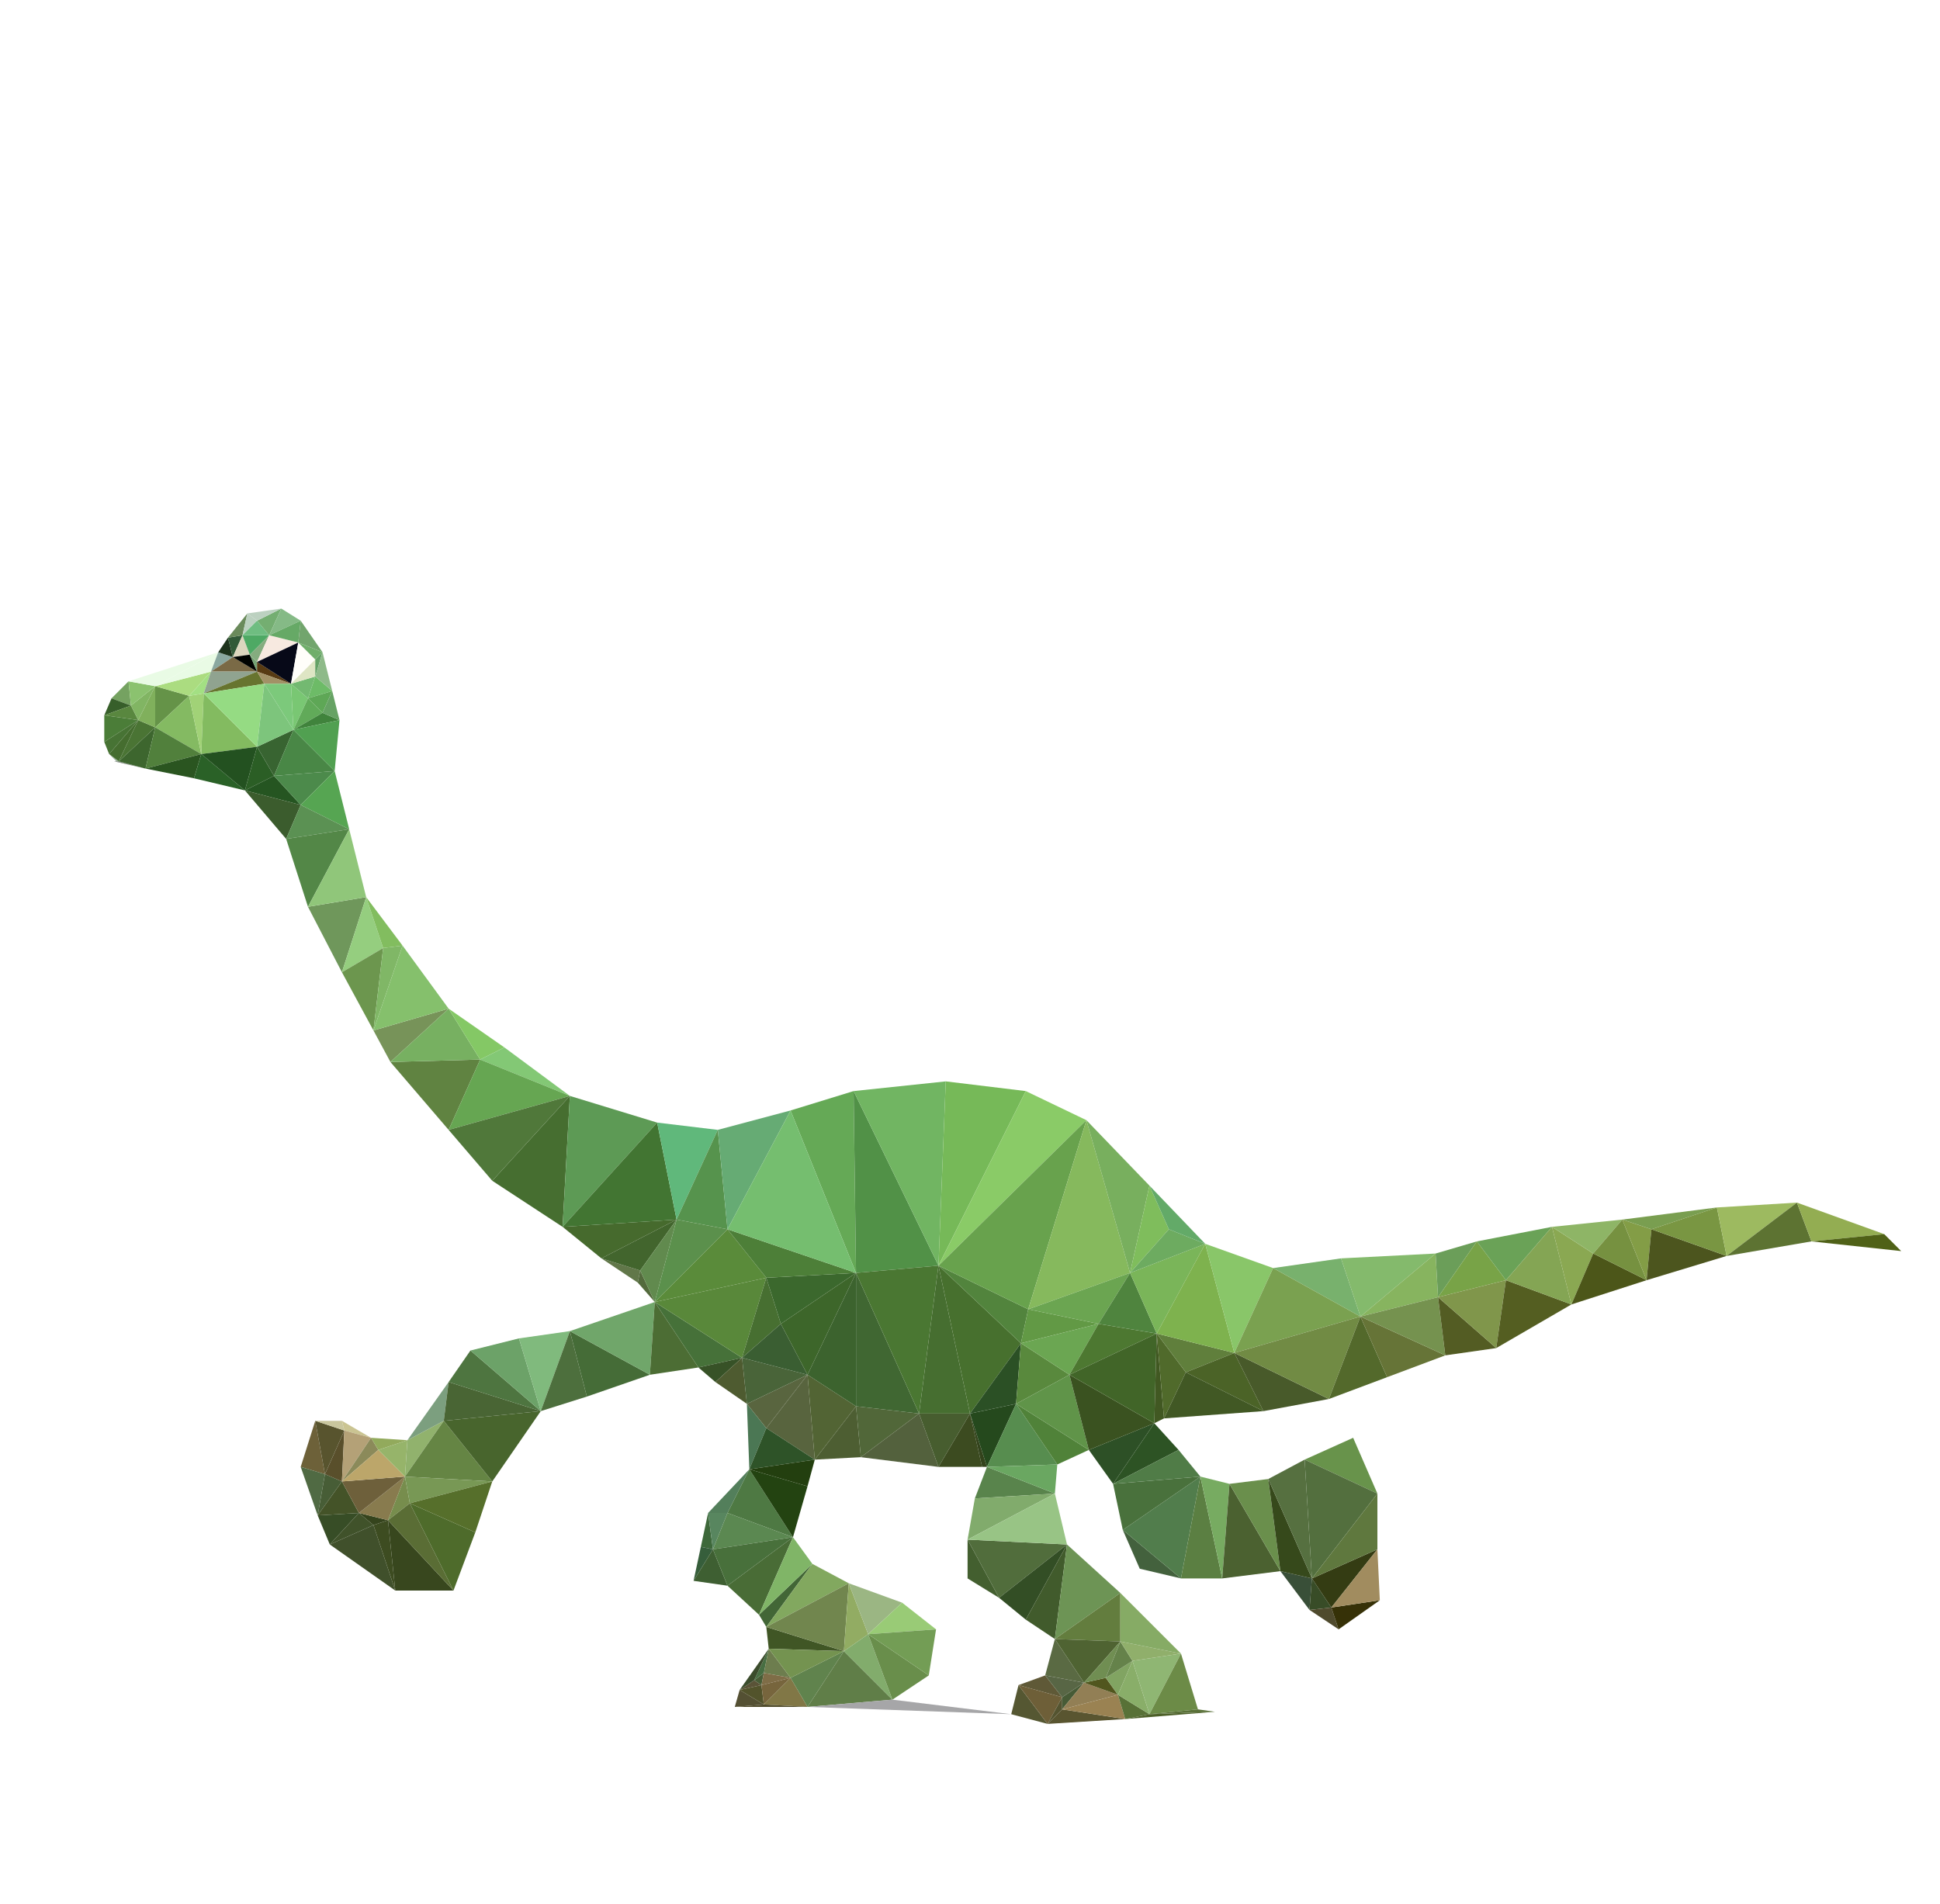
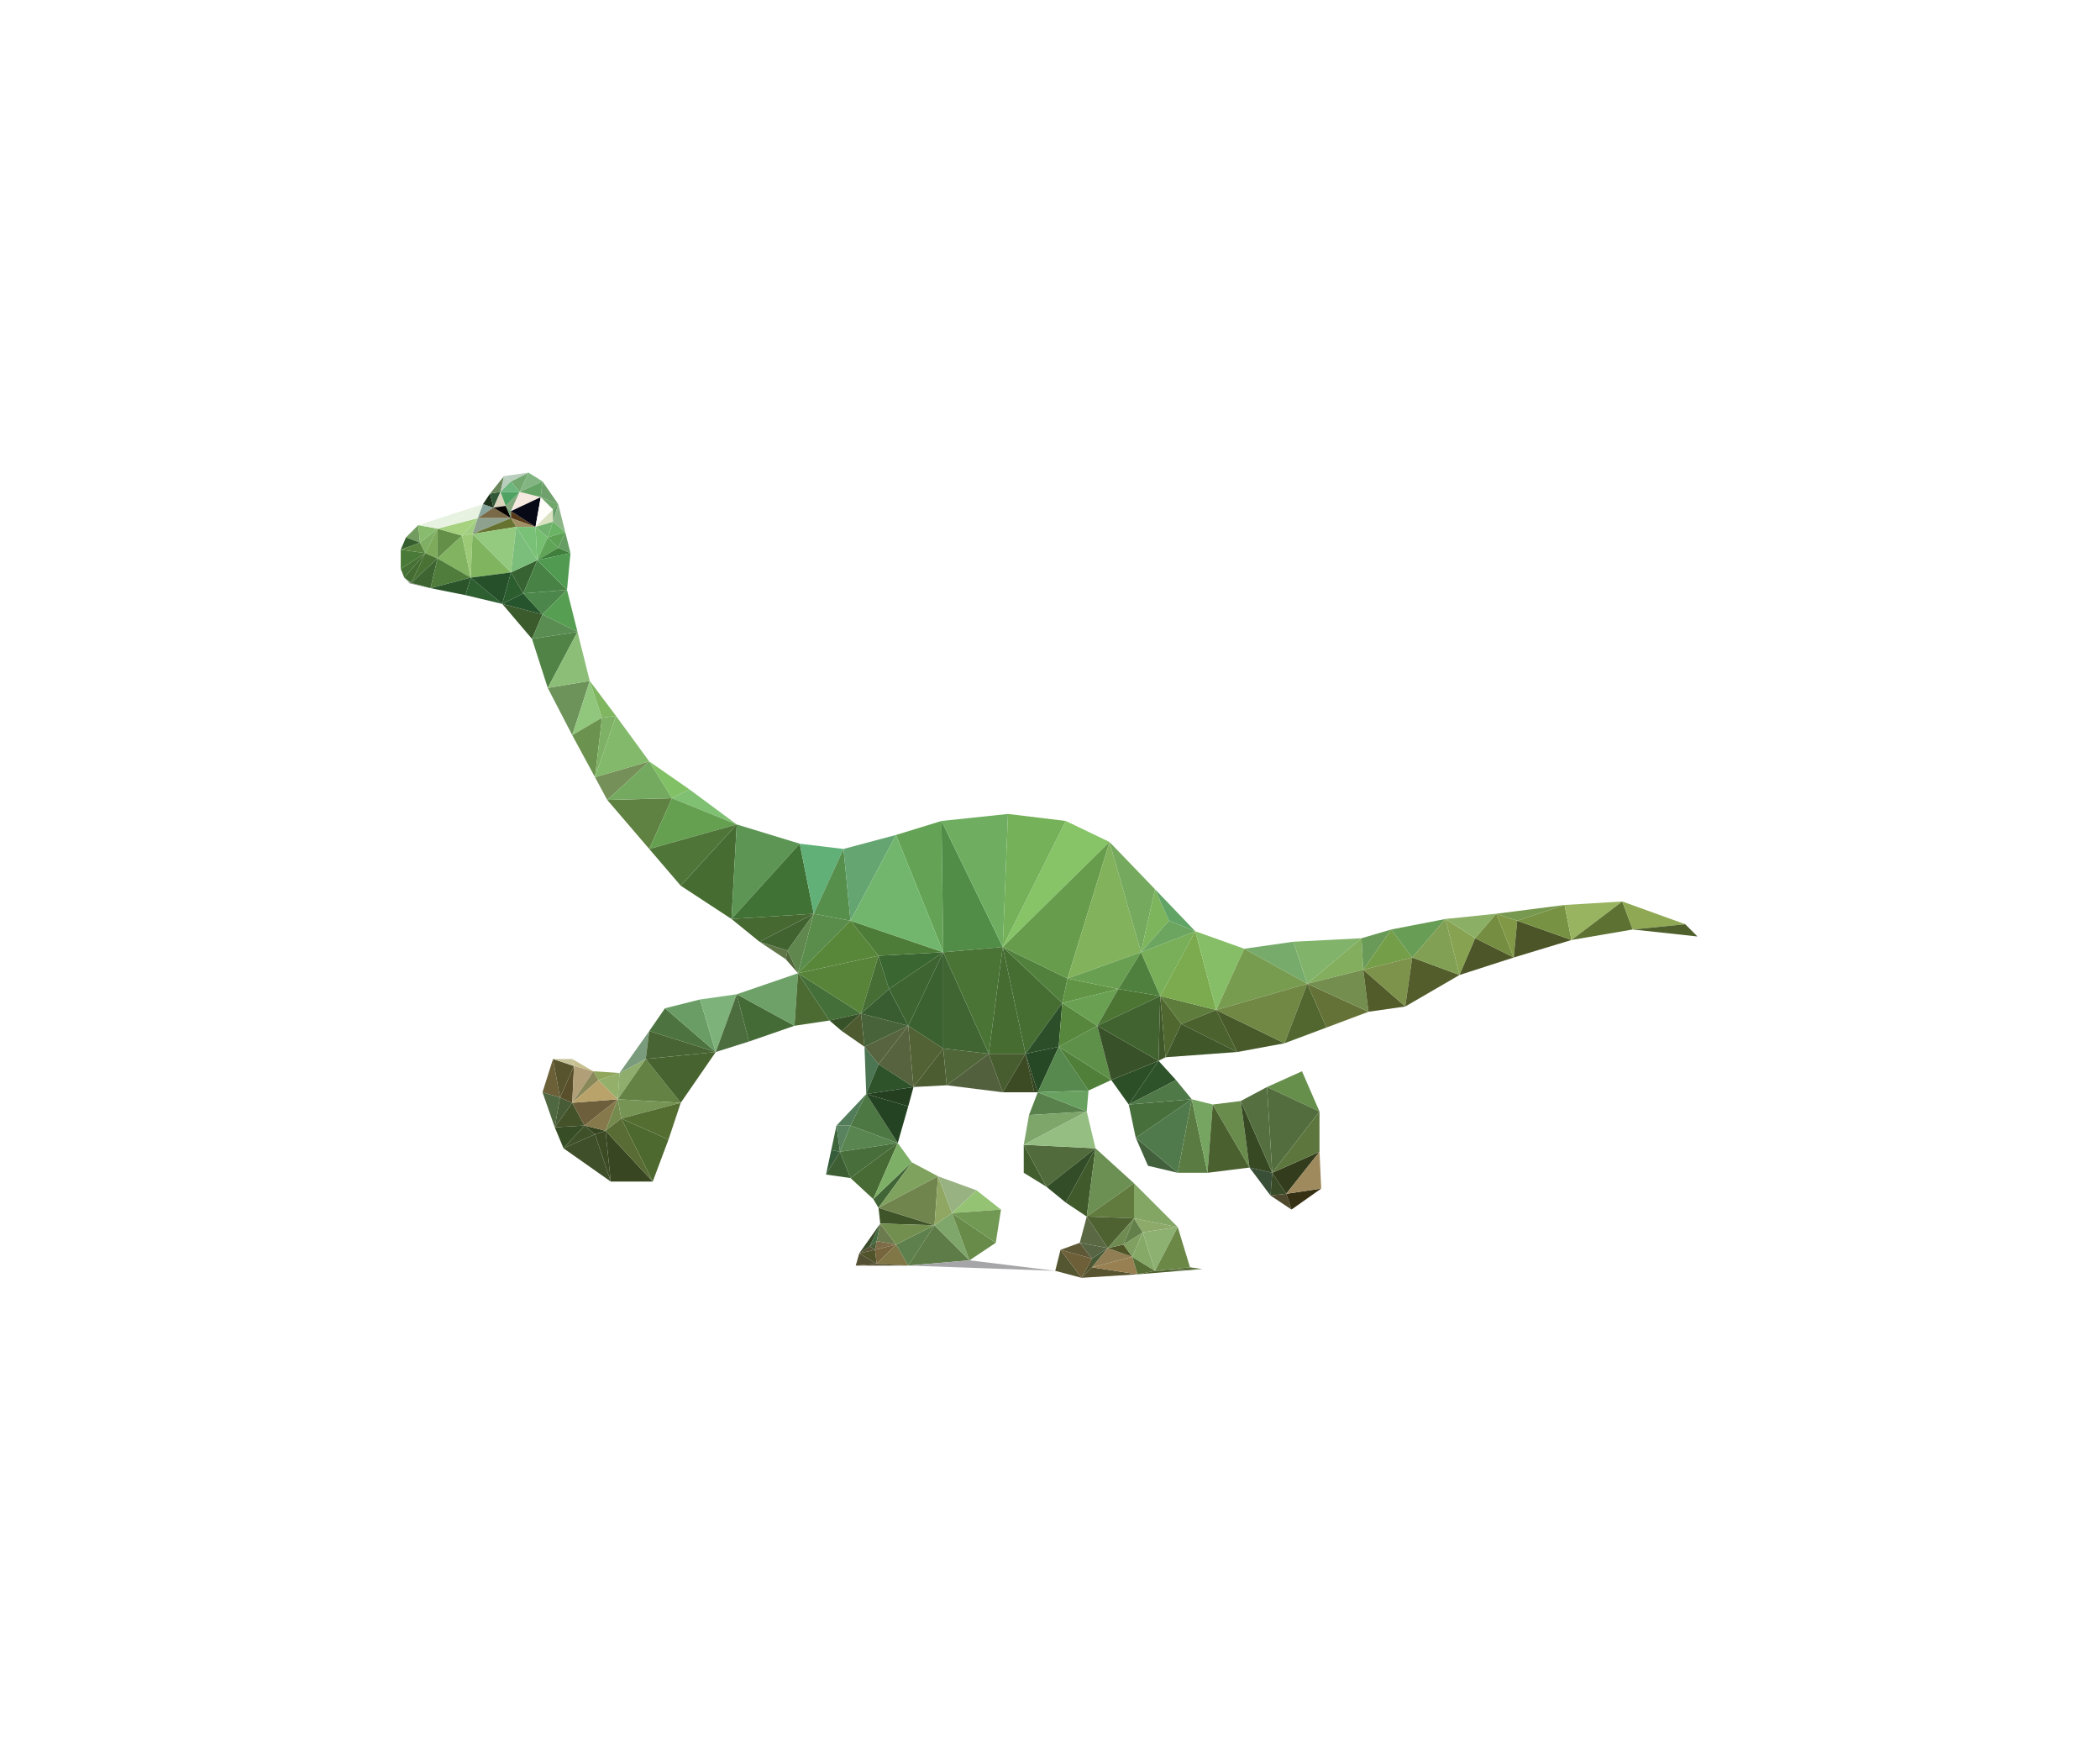
- <svg xmlns="http://www.w3.org/2000/svg" version="1.1" id="图层_1" x="0px" y="0px" width="800px" height="785px" viewBox="300 -292 800 785" style="enable-background:new 300 -292 800 785;" xml:space="preserve">
+ <svg xmlns="http://www.w3.org/2000/svg" version="1.1" id="图层_1" x="0px" y="0px" width="1200px" height="1000px" viewBox="0 0 1200 1000" style="enable-background:new 0 0 1200 1000;" xml:space="preserve">
  <g>
-     <polygon style="fill:#9BB19A;" points="345,19 348,22 349,22  " />
-     <polygon style="fill:#75A261;" points="353,-11 346,-4 354,-1  " />
-     <polygon style="fill:#375F2A;" points="346,-4 343,3 354,-1  " />
-     <polygon style="fill:#4B7D38;" points="343,3 343,14 357,5  " />
-     <polygon style="fill:#59873F;" points="354,-1 343,3 357,5  " />
-     <polygon style="fill:#477334;" points="343,14 345,19 357,5  " />
-     <polygon style="fill:#456D2F;" points="345,19 349,22 357,5  " />
-     <polygon style="fill:#556852;" points="349,22 348,22 360,25  " />
-     <polygon style="fill:#6B7769;" points="348,22 347,22 360,25  " />
-     <polygon style="fill:#4A7434;" points="357,5 349,22 364,8  " />
-     <polygon style="fill:#3D662E;" points="349,22 360,25 364,8  " />
-     <polygon style="fill:#81B563;" points="354,-1 357,5 364,-9  " />
-     <polygon style="fill:#80B05C;" points="357,5 364,8 364,-9  " />
-     <polygon style="fill:#8BC26F;" points="353,-11 354,-1 364,-9  " />
-     <polygon style="fill:#659348;" points="364,-9 364,8 378,-5  " />
-     <polygon style="fill:#84BA62;" points="378,-5 364,8 383,19  " />
-     <polygon style="fill:#51803C;" points="364,8 360,25 383,19  " />
-     <polygon style="fill:#2A5520;" points="360,25 380,29 383,19  " />
-     <polygon style="fill:#A1D277;" points="378,-5 383,19 384,-6  " />
-     <polygon style="fill:#ABDC80;" points="364,-9 378,-5 387,-15  " />
-     <polygon style="fill:#A3E083;" points="378,-5 384,-6 387,-15  " />
-     <polygon style="fill:#E9FBE5;" points="353,-11 364,-9 390,-23  " />
-     <polygon style="fill:#E9FBE5;" points="364,-9 387,-15 390,-23  " />
-     <polygon style="fill:#8AA8A0;" points="390,-23 387,-15 396,-21  " />
-     <polygon style="fill:#1D331C;" points="394,-29 390,-23 396,-21  " />
-     <polygon style="fill:#325A38;" points="394,-29 396,-21 400,-30  " />
-     <polygon style="fill:#2A6127;" points="383,19 380,29 401,34  " />
-     <polygon style="fill:#6A8A5B;" points="394,-29 400,-30 402,-39  " />
-     <polygon style="fill:#DCD6BE;" points="400,-30 396,-21 403,-22  " />
-     <polygon style="fill:#BCD1C0;" points="402,-39 400,-30 406,-36  " />
-     <polygon style="fill:#7A6A46;" points="396,-21 387,-15 406,-15  " />
-     <polygon style="fill:#90A390;" points="387,-15 384,-6 406,-15  " />
-     <polygon style="fill:#000300;" points="403,-22 396,-21 406,-15  " />
-     <polygon style="fill:#75A374;" points="406,-19 403,-22 406,-15  " />
-     <polygon style="fill:#83BB60;" points="384,-6 383,19 406,16  " />
-     <polygon style="fill:#235120;" points="383,19 401,34 406,16  " />
-     <polygon style="fill:#67742F;" points="406,-15 384,-6 409,-10  " />
-     <polygon style="fill:#95DB83;" points="384,-6 406,16 409,-10  " />
-     <polygon style="fill:#85AC7F;" points="403,-22 406,-19 411,-30  " />
-     <polygon style="fill:#4EA964;" points="400,-30 403,-22 411,-30  " />
-     <polygon style="fill:#6FBD81;" points="406,-36 400,-30 411,-30  " />
-     <polygon style="fill:#2B5E25;" points="406,16 401,34 413,28  " />
-     <polygon style="fill:#74AE71;" points="406,-36 411,-30 416,-41  " />
-     <polygon style="fill:#BCD1C0;" points="402,-39 406,-36 416,-41  " />
-     <polygon style="fill:#583B13;" points="406,-19 406,-15 420,-10  " />
-     <polygon style="fill:#A29166;" points="406,-15 409,-10 420,-10  " />
-     <polygon style="fill:#386431;" points="406,16 413,28 421,9  " />
-     <polygon style="fill:#7DC57C;" points="409,-10 406,16 421,9  " />
-     <polygon style="fill:#7CC97B;" points="420,-10 409,-10 421,9  " />
-     <polygon style="fill:#F7E9E0;" points="411,-30 406,-19 423,-27  " />
-     <polygon style="fill:#070918;" points="406,-19 420,-10 423,-27  " />
-     <polygon style="fill:#85BA86;" points="416,-41 411,-30 424,-36  " />
-     <polygon style="fill:#66A966;" points="411,-30 423,-27 424,-36  " />
-     <polygon style="fill:#255521;" points="413,28 401,34 424,40  " />
-     <polygon style="fill:#3B5C2D;" points="401,34 418,54 424,40  " />
-     <polygon style="fill:#79C773;" points="420,-10 421,9 427,-4  " />
-     <polygon style="fill:#FFFEFA;" points="423,-27 420,-10 430,-20  " />
-     <polygon style="fill:#73B971;" points="420,-10 427,-4 430,-13  " />
-     <polygon style="fill:#DEE5C4;" points="430,-20 420,-10 430,-13  " />
-     <polygon style="fill:#64A166;" points="430,-20 430,-13 433,-23  " />
-     <polygon style="fill:#72A56D;" points="424,-36 423,-27 433,-23  " />
-     <polygon style="fill:#70AE6B;" points="423,-27 430,-20 433,-23  " />
-     <polygon style="fill:#61AA59;" points="427,-4 421,9 433,2  " />
-     <polygon style="fill:#6D6139;" points="430,294 424,313 434,316  " />
-     <polygon style="fill:#506A43;" points="424,313 431,333 434,316  " />
-     <polygon style="fill:#6DBB67;" points="430,-13 427,-4 437,-7  " />
-     <polygon style="fill:#5EA756;" points="427,-4 433,2 437,-7  " />
-     <polygon style="fill:#8EBA89;" points="433,-23 430,-13 437,-7  " />
-     <polygon style="fill:#498746;" points="421,9 413,28 438,26  " />
-     <polygon style="fill:#4C8A4B;" points="413,28 424,40 438,26  " />
-     <polygon style="fill:#40833C;" points="433,2 421,9 440,5  " />
-     <polygon style="fill:#51A051;" points="421,9 438,26 440,5  " />
-     <polygon style="fill:#66A264;" points="437,-7 433,2 440,5  " />
-     <polygon style="fill:#475D36;" points="434,316 431,333 441,319  " />
-     <polygon style="fill:#594F2B;" points="434,316 441,319 442,298  " />
-     <polygon style="fill:#58542E;" points="430,294 434,316 442,298  " />
-     <polygon style="fill:#C9C69D;" points="441,294 430,294 442,298  " />
-     <polygon style="fill:#56A552;" points="438,26 424,40 444,50  " />
-     <polygon style="fill:#5B9153;" points="424,40 418,54 444,50  " />
-     <polygon style="fill:#538747;" points="418,54 427,82 444,50  " />
-     <polygon style="fill:#374D26;" points="431,333 436,345 448,332  " />
-     <polygon style="fill:#445328;" points="441,319 431,333 448,332  " />
-     <polygon style="fill:#6F975B;" points="427,82 441,109 451,78  " />
-     <polygon style="fill:#90C67A;" points="444,50 427,82 451,78  " />
-     <polygon style="fill:#CAC492;" points="441,294 442,298 453,301  " />
-     <polygon style="fill:#B4A177;" points="442,298 441,319 453,301  " />
-     <polygon style="fill:#40522A;" points="448,332 436,345 454,337  " />
-     <polygon style="fill:#8B8A5A;" points="453,301 441,319 456,306  " />
-     <polygon style="fill:#95CE7F;" points="451,78 441,109 458,99  " />
-     <polygon style="fill:#6C964E;" points="441,109 454,133 458,99  " />
-     <polygon style="fill:#35441D;" points="448,332 454,337 460,335  " />
-     <polygon style="fill:#40502B;" points="454,337 436,345 463,364  " />
-     <polygon style="fill:#3D4C21;" points="460,335 454,337 463,364  " />
-     <polygon style="fill:#80B766;" points="458,99 454,133 466,98  " />
-     <polygon style="fill:#82BD5F;" points="451,78 458,99 466,98  " />
-     <polygon style="fill:#887B4E;" points="448,332 460,335 467,317  " />
-     <polygon style="fill:#6E603B;" points="441,319 448,332 467,317  " />
-     <polygon style="fill:#BCA66A;" points="456,306 441,319 467,317  " />
-     <polygon style="fill:#92AA5C;" points="453,301 456,306 468,302  " />
-     <polygon style="fill:#96B46A;" points="456,306 467,317 468,302  " />
-     <polygon style="fill:#778D4D;" points="467,317 460,335 469,328  " />
-     <polygon style="fill:#91B26D;" points="468,302 467,317 483,294  " />
-     <polygon style="fill:#7C9F7F;" points="468,302 483,294 485,278  " />
-     <polygon style="fill:#779359;" points="454,133 461,146 485,124  " />
-     <polygon style="fill:#85C06C;" points="466,98 454,133 485,124  " />
-     <polygon style="fill:#38471E;" points="460,335 463,364 487,364  " />
-     <polygon style="fill:#5A6D35;" points="469,328 460,335 487,364  " />
-     <polygon style="fill:#4E6B2B;" points="469,328 487,364 496,340  " />
-     <polygon style="fill:#608341;" points="461,146 485,174 498,145  " />
-     <polygon style="fill:#77B061;" points="485,124 461,146 498,145  " />
-     <polygon style="fill:#658544;" points="483,294 467,317 503,319  " />
-     <polygon style="fill:#789855;" points="467,317 469,328 503,319  " />
-     <polygon style="fill:#566F2B;" points="469,328 496,340 503,319  " />
-     <polygon style="fill:#84C865;" points="485,124 498,145 508,140  " />
-     <polygon style="fill:#48652D;" points="483,294 503,319 523,290  " />
-     <polygon style="fill:#496534;" points="485,278 483,294 523,290  " />
-     <polygon style="fill:#4E7540;" points="494,265 485,278 523,290  " />
-     <polygon style="fill:#6CA268;" points="514,260 494,265 523,290  " />
-     <polygon style="fill:#80BA7D;" points="514,260 523,290 535,257  " />
-     <polygon style="fill:#466E30;" points="503,195 532,214 535,160  " />
-     <polygon style="fill:#83C875;" points="508,140 498,145 535,160  " />
-     <polygon style="fill:#66A652;" points="498,145 485,174 535,160  " />
-     <polygon style="fill:#50783A;" points="485,174 503,195 535,160  " />
-     <polygon style="fill:#4D6F3D;" points="535,257 523,290 542,284  " />
-     <polygon style="fill:#617749;" points="548,227 563,237 564,232  " />
-     <polygon style="fill:#456C37;" points="535,257 542,284 568,275  " />
-     <polygon style="fill:#70A66A;" points="535,257 568,275 570,245  " />
-     <polygon style="fill:#536A3C;" points="564,232 563,237 570,245  " />
-     <polygon style="fill:#5D9A55;" points="535,160 532,214 571,171  " />
-     <polygon style="fill:#466A2D;" points="532,214 548,227 579,211  " />
-     <polygon style="fill:#427532;" points="571,171 532,214 579,211  " />
-     <polygon style="fill:#42652D;" points="548,227 564,232 579,211  " />
-     <polygon style="fill:#618A4E;" points="564,232 570,245 579,211  " />
-     <polygon style="fill:#4C6D34;" points="570,245 568,275 588,272  " />
-     <polygon style="fill:#3D683A;" points="592,332 589,346 594,347  " />
-     <polygon style="fill:#365E3B;" points="589,346 586,360 594,347  " />
-     <polygon style="fill:#60B87B;" points="571,171 579,211 596,174  " />
-     <polygon style="fill:#58865F;" points="592,332 594,347 600,332  " />
-     <polygon style="fill:#3E5F32;" points="594,347 586,360 600,362  " />
-     <polygon style="fill:#56934D;" points="596,174 579,211 600,215  " />
-     <polygon style="fill:#5B904C;" points="579,211 570,245 600,215  " />
-     <polygon style="fill:#467139;" points="570,245 588,272 606,268  " />
-     <polygon style="fill:#375227;" points="588,272 595,278 606,268  " />
-     <polygon style="fill:#4E5B30;" points="606,268 595,278 608,287  " />
-     <polygon style="fill:#537F5B;" points="592,332 600,332 609,314  " />
-     <polygon style="fill:#5A5337;" points="611,401 605,405 614,403  " />
-     <polygon style="fill:#485D36;" points="611,401 614,403 615,398  " />
-     <polygon style="fill:#545033;" points="605,405 603,412 615,411  " />
-     <polygon style="fill:#52532B;" points="614,403 605,405 615,411  " />
-     <polygon style="fill:#4B7754;" points="608,287 609,314 616,297  " />
-     <polygon style="fill:#5A8B3A;" points="600,215 570,245 616,235  " />
-     <polygon style="fill:#59883A;" points="570,245 606,268 616,235  " />
-     <polygon style="fill:#476E42;" points="611,401 615,398 617,388  " />
-     <polygon style="fill:#3B4C2C;" points="605,405 611,401 617,388  " />
-     <polygon style="fill:#476F31;" points="616,235 606,268 622,254  " />
-     <polygon style="fill:#66AB74;" points="596,174 600,215 626,166  " />
-     <polygon style="fill:#6D7D4E;" points="617,388 615,398 626,400  " />
-     <polygon style="fill:#7F6D47;" points="615,398 614,403 626,400  " />
-     <polygon style="fill:#77653D;" points="614,403 615,411 626,400  " />
-     <polygon style="fill:#4E7943;" points="609,314 600,332 627,342  " />
-     <polygon style="fill:#496C36;" points="600,362 613,374 627,342  " />
-     <polygon style="fill:#5B8851;" points="600,332 594,347 627,342  " />
-     <polygon style="fill:#48703B;" points="594,347 600,362 627,342  " />
-     <polygon style="fill:#234311;" points="609,314 627,342 633,321  " />
-     <polygon style="fill:#59653F;" points="608,287 616,297 633,275  " />
-     <polygon style="fill:#496439;" points="606,268 608,287 633,275  " />
-     <polygon style="fill:#3A5E32;" points="622,254 606,268 633,275  " />
-     <polygon style="fill:#817746;" points="626,400 615,411 633,412  " />
-     <polygon style="fill:#504B2B;" points="615,411 603,412 633,412  " />
-     <polygon style="fill:#426636;" points="613,374 616,379 635,353  " />
-     <polygon style="fill:#80B567;" points="627,342 613,374 635,353  " />
-     <polygon style="fill:#58643E;" points="633,275 616,297 636,310  " />
-     <polygon style="fill:#2E5328;" points="616,297 609,314 636,310  " />
-     <polygon style="fill:#233F0F;" points="609,314 633,321 636,310  " />
-     <polygon style="fill:#60834D;" points="626,400 633,412 648,389  " />
-     <polygon style="fill:#405625;" points="616,379 617,388 648,389  " />
-     <polygon style="fill:#749350;" points="617,388 626,400 648,389  " />
-     <polygon style="fill:#82A85F;" points="635,353 616,379 650,361  " />
-     <polygon style="fill:#71864E;" points="616,379 648,389 650,361  " />
-     <polygon style="fill:#65A956;" points="652,158 626,166 653,233  " />
-     <polygon style="fill:#3B682D;" points="616,235 622,254 653,233  " />
-     <polygon style="fill:#3D662A;" points="622,254 633,275 653,233  " />
-     <polygon style="fill:#4D7F38;" points="600,215 616,235 653,233  " />
-     <polygon style="fill:#75BE6F;" points="626,166 600,215 653,233  " />
-     <polygon style="fill:#526434;" points="633,275 636,310 653,288  " />
-     <polygon style="fill:#3C632E;" points="653,233 633,275 653,288  " />
-     <polygon style="fill:#4D5E32;" points="653,288 636,310 655,309  " />
-     <polygon style="fill:#92AC63;" points="650,361 648,389 658,382  " />
-     <polygon style="fill:#607E48;" points="648,389 633,412 668,409  " />
-     <polygon style="fill:#82AC6C;" points="658,382 648,389 668,409  " />
-     <polygon style="fill:#9BB683;" points="650,361 658,382 672,369  " />
-     <polygon style="fill:#516739;" points="653,288 655,309 679,291  " />
-     <polygon style="fill:#406732;" points="653,233 653,288 679,291  " />
-     <polygon style="fill:#698E4B;" points="658,382 668,409 683,399  " />
-     <polygon style="fill:#99CB76;" points="672,369 658,382 686,380  " />
-     <polygon style="fill:#739D55;" points="658,382 683,399 686,380  " />
-     <polygon style="fill:#53613D;" points="679,291 655,309 687,313  " />
-     <polygon style="fill:#519147;" points="652,158 653,233 687,230  " />
-     <polygon style="fill:#4A7732;" points="653,233 679,291 687,230  " />
-     <polygon style="fill:#71B562;" points="652,158 687,230 690,154  " />
-     <polygon style="fill:#475D2F;" points="679,291 687,313 700,291  " />
-     <polygon style="fill:#466E30;" points="687,230 679,291 700,291  " />
-     <polygon style="fill:#3C4B20;" points="700,291 687,313 705,313  " />
-     <polygon style="fill:#33431C;" points="700,291 705,313 707,313  " />
-     <polygon style="fill:#435F2F;" points="699,343 699,359 712,367  " />
-     <polygon style="fill:#A6A6A8;" points="668,409 633,412 717,415  " />
-     <polygon style="fill:#25491D;" points="700,291 707,313 719,287  " />
-     <polygon style="fill:#47702E;" points="687,230 700,291 721,262  " />
-     <polygon style="fill:#2B5025;" points="700,291 719,287 721,262  " />
-     <polygon style="fill:#76B958;" points="690,154 687,230 723,158  " />
-     <polygon style="fill:#52843D;" points="687,230 721,262 724,248  " />
-     <polygon style="fill:#555732;" points="720,403 717,415 732,419  " />
-     <polygon style="fill:#59844C;" points="707,313 702,326 735,324  " />
-     <polygon style="fill:#81AB6C;" points="702,326 699,343 735,324  " />
-     <polygon style="fill:#578D4F;" points="719,287 707,313 736,312  " />
-     <polygon style="fill:#6AA761;" points="707,313 735,324 736,312  " />
-     <polygon style="fill:#5F5937;" points="731,399 720,403 738,408  " />
-     <polygon style="fill:#6E5F38;" points="720,403 732,419 738,408  " />
-     <polygon style="fill:#545430;" points="738,408 732,419 738,413  " />
-     <polygon style="fill:#516D3C;" points="699,343 712,367 740,345  " />
-     <polygon style="fill:#98C485;" points="735,324 699,343 740,345  " />
-     <polygon style="fill:#334E25;" points="712,367 723,376 740,345  " />
-     <polygon style="fill:#415B2C;" points="723,376 735,384 740,345  " />
-     <polygon style="fill:#59893D;" points="721,262 719,287 741,275  " />
-     <polygon style="fill:#475B36;" points="738,408 738,413 747,402  " />
-     <polygon style="fill:#5A6A43;" points="735,384 731,399 747,402  " />
-     <polygon style="fill:#586645;" points="731,399 738,408 747,402  " />
-     <polygon style="fill:#8ACB67;" points="723,158 687,230 748,170  " />
-     <polygon style="fill:#68A24D;" points="687,230 724,248 748,170  " />
-     <polygon style="fill:#508239;" points="719,287 736,312 749,306  " />
-     <polygon style="fill:#609449;" points="741,275 719,287 749,306  " />
-     <polygon style="fill:#629945;" points="724,248 721,262 753,254  " />
-     <polygon style="fill:#6BA652;" points="721,262 741,275 753,254  " />
-     <polygon style="fill:#927F55;" points="747,402 738,413 761,407  " />
-     <polygon style="fill:#51561E;" points="756,400 747,402 761,407  " />
-     <polygon style="fill:#6D9455;" points="740,345 735,384 762,365  " />
-     <polygon style="fill:#637D3E;" points="762,365 735,384 762,385  " />
-     <polygon style="fill:#4F6332;" points="735,384 747,402 762,385  " />
-     <polygon style="fill:#708E52;" points="747,402 756,400 762,385  " />
-     <polygon style="fill:#595530;" points="738,413 732,419 764,417  " />
-     <polygon style="fill:#9A8252;" points="761,407 738,413 764,417  " />
-     <polygon style="fill:#86B95D;" points="748,170 724,248 766,233  " />
-     <polygon style="fill:#6BA551;" points="724,248 753,254 766,233  " />
-     <polygon style="fill:#81A462;" points="756,400 761,407 767,393  " />
-     <polygon style="fill:#65824A;" points="762,385 756,400 767,393  " />
-     <polygon style="fill:#587137;" points="761,407 764,417 774,415  " />
-     <polygon style="fill:#89AE69;" points="767,393 761,407 774,415  " />
-     <polygon style="fill:#78AF5E;" points="748,170 766,233 774,197  " />
-     <polygon style="fill:#2D5026;" points="749,306 759,320 776,295  " />
-     <polygon style="fill:#3A5220;" points="741,275 749,306 776,295  " />
-     <polygon style="fill:#4D7831;" points="753,254 741,275 777,258  " />
-     <polygon style="fill:#416528;" points="741,275 776,295 777,258  " />
-     <polygon style="fill:#4F843E;" points="766,233 753,254 777,258  " />
-     <polygon style="fill:#415822;" points="777,258 776,295 780,293  " />
-     <polygon style="fill:#7FBD5C;" points="774,197 766,233 782,215  " />
-     <polygon style="fill:#2D5324;" points="776,295 759,320 786,306  " />
-     <polygon style="fill:#8FB673;" points="767,393 774,415 787,390  " />
-     <polygon style="fill:#90AF6B;" points="762,385 767,393 787,390  " />
-     <polygon style="fill:#86AB65;" points="762,365 762,385 787,390  " />
-     <polygon style="fill:#43613D;" points="763,339 770,355 787,359  " />
-     <polygon style="fill:#506A2B;" points="777,258 780,293 789,274  " />
-     <polygon style="fill:#6C8B47;" points="787,390 774,415 794,413  " />
-     <polygon style="fill:#517D4C;" points="763,339 787,359 795,317  " />
-     <polygon style="fill:#49713C;" points="759,320 763,339 795,317  " />
-     <polygon style="fill:#507C47;" points="786,306 759,320 795,317  " />
-     <polygon style="fill:#7AB559;" points="766,233 777,258 797,221  " />
-     <polygon style="fill:#6DAB60;" points="782,215 766,233 797,221  " />
-     <polygon style="fill:#63AA68;" points="774,197 782,215 797,221  " />
-     <polygon style="fill:#4D6029;" points="774,415 764,417 801,414  " />
-     <polygon style="fill:#597038;" points="794,413 774,415 801,414  " />
-     <polygon style="fill:#5B7F42;" points="795,317 787,359 804,359  " />
-     <polygon style="fill:#77AB61;" points="795,317 804,359 807,320  " />
-     <polygon style="fill:#607F3C;" points="777,258 789,274 809,266  " />
-     <polygon style="fill:#7EB24E;" points="797,221 777,258 809,266  " />
-     <polygon style="fill:#4B6327;" points="809,266 789,274 821,290  " />
-     <polygon style="fill:#415824;" points="789,274 780,293 821,290  " />
-     <polygon style="fill:#89C669;" points="797,221 809,266 825,231  " />
-     <polygon style="fill:#4B6130;" points="807,320 804,359 828,356  " />
-     <polygon style="fill:#6A8F4C;" points="823,318 807,320 828,356  " />
-     <polygon style="fill:#394F38;" points="828,356 840,372 841,359  " />
-     <polygon style="fill:#36491B;" points="823,318 828,356 841,359  " />
-     <polygon style="fill:#567040;" points="838,310 823,318 841,359  " />
-     <polygon style="fill:#485A2A;" points="809,266 821,290 848,285  " />
-     <polygon style="fill:#384C27;" points="841,359 840,372 849,371  " />
-     <polygon style="fill:#4F4A2D;" points="849,371 840,372 852,380  " />
-     <polygon style="fill:#78B16D;" points="853,227 825,231 861,251  " />
-     <polygon style="fill:#7AA150;" points="825,231 809,266 861,251  " />
-     <polygon style="fill:#718B44;" points="809,266 848,285 861,251  " />
-     <polygon style="fill:#343C13;" points="841,359 849,371 868,347  " />
-     <polygon style="fill:#68934B;" points="858,301 838,310 868,324  " />
-     <polygon style="fill:#536F3E;" points="838,310 841,359 868,324  " />
-     <polygon style="fill:#5F783E;" points="841,359 868,347 868,324  " />
-     <polygon style="fill:#363107;" points="849,371 852,380 869,368  " />
-     <polygon style="fill:#A18C5F;" points="868,347 849,371 869,368  " />
-     <polygon style="fill:#53692B;" points="861,251 848,285 872,276  " />
-     <polygon style="fill:#84BA6C;" points="853,227 861,251 892,225  " />
-     <polygon style="fill:#87B45F;" points="892,225 861,251 893,243  " />
-     <polygon style="fill:#667437;" points="861,251 872,276 896,267  " />
-     <polygon style="fill:#75924F;" points="893,243 861,251 896,267  " />
-     <polygon style="fill:#6B9E59;" points="892,225 893,243 909,220  " />
-     <polygon style="fill:#535C23;" points="893,243 896,267 917,264  " />
-     <polygon style="fill:#78A347;" points="909,220 893,243 921,236  " />
-     <polygon style="fill:#80964B;" points="893,243 917,264 921,236  " />
-     <polygon style="fill:#6AA257;" points="909,220 921,236 940,214  " />
-     <polygon style="fill:#545E21;" points="921,236 917,264 948,246  " />
-     <polygon style="fill:#84A554;" points="940,214 921,236 948,246  " />
-     <polygon style="fill:#8AA852;" points="940,214 948,246 957,225  " />
-     <polygon style="fill:#8EB566;" points="940,214 957,225 969,211  " />
-     <polygon style="fill:#4C5619;" points="957,225 948,246 979,236  " />
-     <polygon style="fill:#769140;" points="969,211 957,225 979,236  " />
-     <polygon style="fill:#839D46;" points="969,211 979,236 981,215  " />
-     <polygon style="fill:#799E50;" points="969,211 981,215 1008,206  " />
-     <polygon style="fill:#4C551E;" points="981,215 979,236 1012,226  " />
-     <polygon style="fill:#799642;" points="1008,206 981,215 1012,226  " />
-     <polygon style="fill:#9DBA60;" points="1008,206 1012,226 1041,204  " />
-     <polygon style="fill:#5D7332;" points="1041,204 1012,226 1047,220  " />
-     <polygon style="fill:#93AD52;" points="1041,204 1047,220 1077,217  " />
-     <polygon style="fill:#4F6117;" points="1077,217 1047,220 1084,224  " />
+     <polygon style="fill:#99AE98;" points="231,330 234,333 235,333  " />
+     <polygon style="fill:#739D60;" points="239,300 232,307 240,310  " />
+     <polygon style="fill:#365E2F;" points="232,307 229,314 240,310  " />
+     <polygon style="fill:#4A7A37;" points="229,314 229,325 243,316  " />
+     <polygon style="fill:#58843F;" points="240,310 229,314 243,316  " />
+     <polygon style="fill:#467134;" points="229,325 231,330 243,316  " />
+     <polygon style="fill:#446B32;" points="231,330 235,333 243,316  " />
+     <polygon style="fill:#556751;" points="235,333 234,333 246,336  " />
+     <polygon style="fill:#6C7668;" points="234,333 233,333 246,336  " />
+     <polygon style="fill:#497234;" points="243,316 235,333 250,319  " />
+     <polygon style="fill:#3D6431;" points="235,333 246,336 250,319  " />
+     <polygon style="fill:#7EAF62;" points="240,310 243,316 250,302  " />
+     <polygon style="fill:#7DAA5B;" points="243,316 250,319 250,302  " />
+     <polygon style="fill:#88BB6D;" points="239,300 240,310 250,302  " />
+     <polygon style="fill:#638F48;" points="250,302 250,319 264,306  " />
+     <polygon style="fill:#81B361;" points="264,306 250,319 269,330  " />
+     <polygon style="fill:#507D3C;" points="250,319 246,336 269,330  " />
+     <polygon style="fill:#2B542B;" points="246,336 266,340 269,330  " />
+     <polygon style="fill:#9CCA76;" points="264,306 269,330 270,305  " />
+     <polygon style="fill:#A6D17F;" points="250,302 264,306 273,296  " />
+     <polygon style="fill:#A1CF81;" points="264,306 270,305 273,296  " />
+     <polygon style="fill:#E7F2E1;" points="239,300 250,302 276,288  " />
+     <polygon style="fill:#E7F2E1;" points="250,302 273,296 276,288  " />
+     <polygon style="fill:#88A59D;" points="276,288 273,296 282,290  " />
+     <polygon style="fill:#1E321B;" points="280,282 276,288 282,290  " />
+     <polygon style="fill:#315938;" points="280,282 282,290 286,281  " />
+     <polygon style="fill:#2D5F31;" points="269,330 266,340 287,345  " />
+     <polygon style="fill:#69875A;" points="280,282 286,281 288,272  " />
+     <polygon style="fill:#DAD4BD;" points="286,281 282,290 289,289  " />
+     <polygon style="fill:#BACEBD;" points="288,272 286,281 292,275  " />
+     <polygon style="fill:#796946;" points="282,290 273,296 292,296  " />
+     <polygon style="fill:#8EA18F;" points="273,296 270,305 292,296  " />
+     <polygon style="fill:#050101;" points="289,289 282,290 292,296  " />
+     <polygon style="fill:#739E72;" points="292,292 289,289 292,296  " />
+     <polygon style="fill:#80B45F;" points="270,305 269,330 292,327  " />
+     <polygon style="fill:#25502A;" points="269,330 287,345 292,327  " />
+     <polygon style="fill:#66722F;" points="292,296 270,305 295,301  " />
+     <polygon style="fill:#93CA7F;" points="270,305 292,327 295,301  " />
+     <polygon style="fill:#83A87D;" points="289,289 292,292 297,281  " />
+     <polygon style="fill:#4FA262;" points="286,281 289,289 297,281  " />
+     <polygon style="fill:#6DB67E;" points="292,275 286,281 297,281  " />
+     <polygon style="fill:#2C5D2F;" points="292,327 287,345 299,339  " />
+     <polygon style="fill:#72A86F;" points="292,275 297,281 302,270  " />
+     <polygon style="fill:#BACEBD;" points="288,272 292,275 302,270  " />
+     <polygon style="fill:#573B1A;" points="292,292 292,296 306,301  " />
+     <polygon style="fill:#A08F65;" points="292,296 295,301 306,301  " />
+     <polygon style="fill:#376231;" points="292,327 299,339 307,320  " />
+     <polygon style="fill:#7BBD7A;" points="295,301 292,327 307,320  " />
+     <polygon style="fill:#7AC178;" points="306,301 295,301 307,320  " />
+     <polygon style="fill:#F6E9DF;" points="297,281 292,292 309,284  " />
+     <polygon style="fill:#080917;" points="292,292 306,301 309,284  " />
+     <polygon style="fill:#83B583;" points="302,270 297,281 310,275  " />
+     <polygon style="fill:#65A364;" points="297,281 309,284 310,275  " />
+     <polygon style="fill:#26542C;" points="299,339 287,345 310,351  " />
+     <polygon style="fill:#3B5B2D;" points="287,345 304,365 310,351  " />
+     <polygon style="fill:#76BF71;" points="306,301 307,320 313,307  " />
+     <polygon style="fill:#FFFEFB;" points="309,284 306,301 316,291  " />
+     <polygon style="fill:#71B26F;" points="306,301 313,307 316,298  " />
+     <polygon style="fill:#DBE2C2;" points="316,291 306,301 316,298  " />
+     <polygon style="fill:#629C64;" points="316,291 316,298 319,288  " />
+     <polygon style="fill:#70A06B;" points="310,275 309,284 319,288  " />
+     <polygon style="fill:#6EA769;" points="309,284 316,291 319,288  " />
+     <polygon style="fill:#60A458;" points="313,307 307,320 319,313  " />
+     <polygon style="fill:#6C6039;" points="316,605 310,624 320,627  " />
+     <polygon style="fill:#506842;" points="310,624 317,644 320,627  " />
+     <polygon style="fill:#6BB365;" points="316,298 313,307 323,304  " />
+     <polygon style="fill:#5DA155;" points="313,307 319,313 323,304  " />
+     <polygon style="fill:#8BB586;" points="319,288 316,298 323,304  " />
+     <polygon style="fill:#488345;" points="307,320 299,339 324,337  " />
+     <polygon style="fill:#4C864A;" points="299,339 310,351 324,337  " />
+     <polygon style="fill:#407F3B;" points="319,313 307,320 326,316  " />
+     <polygon style="fill:#509A51;" points="307,320 324,337 326,316  " />
+     <polygon style="fill:#659D62;" points="323,304 319,313 326,316  " />
+     <polygon style="fill:#475C36;" points="320,627 317,644 327,630  " />
+     <polygon style="fill:#594F2B;" points="320,627 327,630 328,609  " />
+     <polygon style="fill:#58542E;" points="316,605 320,627 328,609  " />
+     <polygon style="fill:#C6C39B;" points="327,605 316,605 328,609  " />
+     <polygon style="fill:#569F52;" points="324,337 310,351 330,361  " />
+     <polygon style="fill:#598D52;" points="310,351 304,365 330,361  " />
+     <polygon style="fill:#528346;" points="304,365 313,393 330,361  " />
+     <polygon style="fill:#374D26;" points="317,644 322,656 334,643  " />
+     <polygon style="fill:#435228;" points="327,630 317,644 334,643  " />
+     <polygon style="fill:#6E935A;" points="313,393 327,420 337,389  " />
+     <polygon style="fill:#8CBE78;" points="330,361 313,393 337,389  " />
+     <polygon style="fill:#C6C090;" points="327,605 328,609 339,612  " />
+     <polygon style="fill:#B19F77;" points="328,609 327,630 339,612  " />
+     <polygon style="fill:#3F5129;" points="334,643 322,656 340,648  " />
+     <polygon style="fill:#898859;" points="339,612 327,630 342,617  " />
+     <polygon style="fill:#91C67D;" points="337,389 327,420 344,410  " />
+     <polygon style="fill:#6B924E;" points="327,420 340,444 344,410  " />
+     <polygon style="fill:#354421;" points="334,643 340,648 346,646  " />
+     <polygon style="fill:#3F4F2A;" points="340,648 322,656 349,675  " />
+     <polygon style="fill:#3D4B25;" points="346,646 340,648 349,675  " />
+     <polygon style="fill:#7EB165;" points="344,410 340,444 352,409  " />
+     <polygon style="fill:#7FB65F;" points="337,389 344,410 352,409  " />
+     <polygon style="fill:#867A4D;" points="334,643 346,646 353,628  " />
+     <polygon style="fill:#6D5F3B;" points="327,630 334,643 353,628  " />
+     <polygon style="fill:#B9A36A;" points="342,617 327,630 353,628  " />
+     <polygon style="fill:#8FA65C;" points="339,612 342,617 354,613  " />
+     <polygon style="fill:#93AF69;" points="342,617 353,628 354,613  " />
+     <polygon style="fill:#758A4D;" points="353,628 346,646 355,639  " />
+     <polygon style="fill:#8FAD6C;" points="354,613 353,628 369,605  " />
+     <polygon style="fill:#7A9C7D;" points="354,613 369,605 371,589  " />
+     <polygon style="fill:#759058;" points="340,444 347,457 371,435  " />
+     <polygon style="fill:#82B96A;" points="352,409 340,444 371,435  " />
+     <polygon style="fill:#384722;" points="346,646 349,675 373,675  " />
+     <polygon style="fill:#5A6C35;" points="355,639 346,646 373,675  " />
+     <polygon style="fill:#4E6930;" points="355,639 373,675 382,651  " />
+     <polygon style="fill:#5F8141;" points="347,457 371,485 384,456  " />
+     <polygon style="fill:#74AA60;" points="371,435 347,457 384,456  " />
+     <polygon style="fill:#638243;" points="369,605 353,628 389,630  " />
+     <polygon style="fill:#769454;" points="353,628 355,639 389,630  " />
+     <polygon style="fill:#546D31;" points="355,639 382,651 389,630  " />
+     <polygon style="fill:#81C065;" points="371,435 384,456 394,451  " />
+     <polygon style="fill:#47632F;" points="369,605 389,630 409,601  " />
+     <polygon style="fill:#496434;" points="371,589 369,605 409,601  " />
+     <polygon style="fill:#4D7340;" points="380,576 371,589 409,601  " />
+     <polygon style="fill:#6A9D66;" points="400,571 380,576 409,601  " />
+     <polygon style="fill:#7DB37B;" points="400,571 409,601 421,568  " />
+     <polygon style="fill:#466C32;" points="389,506 418,525 421,471  " />
+     <polygon style="fill:#80C073;" points="394,451 384,456 421,471  " />
+     <polygon style="fill:#65A051;" points="384,456 371,485 421,471  " />
+     <polygon style="fill:#4F7539;" points="371,485 389,506 421,471  " />
+     <polygon style="fill:#4C6D3D;" points="421,568 409,601 428,595  " />
+     <polygon style="fill:#607649;" points="434,538 449,548 450,543  " />
+     <polygon style="fill:#446A36;" points="421,568 428,595 454,586  " />
+     <polygon style="fill:#6EA168;" points="421,568 454,586 456,556  " />
+     <polygon style="fill:#52683C;" points="450,543 449,548 456,556  " />
+     <polygon style="fill:#5C9554;" points="421,471 418,525 457,482  " />
+     <polygon style="fill:#466831;" points="418,525 434,538 465,522  " />
+     <polygon style="fill:#417235;" points="457,482 418,525 465,522  " />
+     <polygon style="fill:#416330;" points="434,538 450,543 465,522  " />
+     <polygon style="fill:#60874D;" points="450,543 456,556 465,522  " />
+     <polygon style="fill:#4B6B33;" points="456,556 454,586 474,583  " />
+     <polygon style="fill:#3D663A;" points="478,643 475,657 480,658  " />
+     <polygon style="fill:#365D3B;" points="475,657 472,671 480,658  " />
+     <polygon style="fill:#60B078;" points="457,482 465,522 482,485  " />
+     <polygon style="fill:#58835E;" points="478,643 480,658 486,643  " />
+     <polygon style="fill:#3D5E32;" points="480,658 472,671 486,673  " />
+     <polygon style="fill:#568E4C;" points="482,485 465,522 486,526  " />
+     <polygon style="fill:#5A8C4B;" points="465,522 456,556 486,526  " />
+     <polygon style="fill:#446F38;" points="456,556 474,583 492,579  " />
+     <polygon style="fill:#375228;" points="474,583 481,589 492,579  " />
+     <polygon style="fill:#4E5A30;" points="492,579 481,589 494,598  " />
+     <polygon style="fill:#537D5A;" points="478,643 486,643 495,625  " />
+     <polygon style="fill:#595337;" points="497,712 491,716 500,714  " />
+     <polygon style="fill:#485C36;" points="497,712 500,714 501,709  " />
+     <polygon style="fill:#545033;" points="491,716 489,723 501,722  " />
+     <polygon style="fill:#51532B;" points="500,714 491,716 501,722  " />
+     <polygon style="fill:#4B7553;" points="494,598 495,625 502,608  " />
+     <polygon style="fill:#59873A;" points="486,526 456,556 502,546  " />
+     <polygon style="fill:#58843A;" points="456,556 492,579 502,546  " />
+     <polygon style="fill:#456C41;" points="497,712 501,709 503,699  " />
+     <polygon style="fill:#3B4C2C;" points="491,716 497,712 503,699  " />
+     <polygon style="fill:#466D33;" points="502,546 492,579 508,565  " />
+     <polygon style="fill:#65A572;" points="482,485 486,526 512,477  " />
+     <polygon style="fill:#6C7B4E;" points="503,699 501,709 512,711  " />
+     <polygon style="fill:#7D6C47;" points="501,709 500,714 512,711  " />
+     <polygon style="fill:#76653D;" points="500,714 501,722 512,711  " />
+     <polygon style="fill:#4D7743;" points="495,625 486,643 513,653  " />
+     <polygon style="fill:#486A35;" points="486,673 499,685 513,653  " />
+     <polygon style="fill:#598550;" points="486,643 480,658 513,653  " />
+     <polygon style="fill:#476E3B;" points="480,658 486,673 513,653  " />
+     <polygon style="fill:#244322;" points="495,625 513,653 519,632  " />
+     <polygon style="fill:#58643F;" points="494,598 502,608 519,586  " />
+     <polygon style="fill:#486339;" points="492,579 494,598 519,586  " />
+     <polygon style="fill:#395D31;" points="508,565 492,579 519,586  " />
+     <polygon style="fill:#807646;" points="512,711 501,722 519,723  " />
+     <polygon style="fill:#4F4B2B;" points="501,722 489,723 519,723  " />
+     <polygon style="fill:#416536;" points="499,685 502,690 521,664  " />
+     <polygon style="fill:#7EAF66;" points="513,653 499,685 521,664  " />
+     <polygon style="fill:#57633E;" points="519,586 502,608 522,621  " />
+     <polygon style="fill:#2E522A;" points="502,608 495,625 522,621  " />
+     <polygon style="fill:#243F1F;" points="495,625 519,632 522,621  " />
+     <polygon style="fill:#5E804C;" points="512,711 519,723 534,700  " />
+     <polygon style="fill:#3F5529;" points="502,690 503,699 534,700  " />
+     <polygon style="fill:#738F4F;" points="503,699 512,711 534,700  " />
+     <polygon style="fill:#7FA35E;" points="521,664 502,690 536,672  " />
+     <polygon style="fill:#70844E;" points="502,690 534,700 536,672  " />
+     <polygon style="fill:#64A355;" points="538,469 512,477 539,544  " />
+     <polygon style="fill:#3A6632;" points="502,546 508,565 539,544  " />
+     <polygon style="fill:#3D6431;" points="508,565 519,586 539,544  " />
+     <polygon style="fill:#4D7C38;" points="486,526 502,546 539,544  " />
+     <polygon style="fill:#72B66D;" points="512,477 486,526 539,544  " />
+     <polygon style="fill:#526234;" points="519,586 522,621 539,599  " />
+     <polygon style="fill:#3B6130;" points="539,544 519,586 539,599  " />
+     <polygon style="fill:#4D5D32;" points="539,599 522,621 541,620  " />
+     <polygon style="fill:#8FA762;" points="536,672 534,700 544,693  " />
+     <polygon style="fill:#5E7C47;" points="534,700 519,723 554,720  " />
+     <polygon style="fill:#7FA76B;" points="544,693 534,700 554,720  " />
+     <polygon style="fill:#98B281;" points="536,672 544,693 558,680  " />
+     <polygon style="fill:#506639;" points="539,599 541,620 565,602  " />
+     <polygon style="fill:#406532;" points="539,544 539,599 565,602  " />
+     <polygon style="fill:#688B4A;" points="544,693 554,720 569,710  " />
+     <polygon style="fill:#95C374;" points="558,680 544,693 572,691  " />
+     <polygon style="fill:#719954;" points="544,693 569,710 572,691  " />
+     <polygon style="fill:#53603D;" points="565,602 541,620 573,624  " />
+     <polygon style="fill:#518D47;" points="538,469 539,544 573,541  " />
+     <polygon style="fill:#497435;" points="539,544 565,602 573,541  " />
+     <polygon style="fill:#6FAE61;" points="538,469 573,541 576,465  " />
+     <polygon style="fill:#475C2F;" points="565,602 573,624 586,602  " />
+     <polygon style="fill:#466C32;" points="573,541 565,602 586,602  " />
+     <polygon style="fill:#3C4B24;" points="586,602 573,624 591,624  " />
+     <polygon style="fill:#334320;" points="586,602 591,624 593,624  " />
+     <polygon style="fill:#425E2F;" points="585,654 585,670 598,678  " />
+     <polygon style="fill:#A6A6A8;" points="554,720 519,723 603,726  " />
+     <polygon style="fill:#264825;" points="586,602 593,624 605,598  " />
+     <polygon style="fill:#466E33;" points="573,541 586,602 607,573  " />
+     <polygon style="fill:#2C4F29;" points="586,602 605,598 607,573  " />
+     <polygon style="fill:#74B158;" points="576,465 573,541 609,469  " />
+     <polygon style="fill:#52813D;" points="573,541 607,573 610,559  " />
+     <polygon style="fill:#545632;" points="606,714 603,726 618,730  " />
+     <polygon style="fill:#58814B;" points="593,624 588,637 621,635  " />
+     <polygon style="fill:#7EA66B;" points="588,637 585,654 621,635  " />
+     <polygon style="fill:#57894E;" points="605,598 593,624 622,623  " />
+     <polygon style="fill:#68A160;" points="593,624 621,635 622,623  " />
+     <polygon style="fill:#5E5837;" points="617,710 606,714 624,719  " />
+     <polygon style="fill:#6D5F38;" points="606,714 618,730 624,719  " />
+     <polygon style="fill:#535430;" points="624,719 618,730 624,724  " />
+     <polygon style="fill:#516B3C;" points="585,654 598,678 626,656  " />
+     <polygon style="fill:#95BE82;" points="621,635 585,654 626,656  " />
+     <polygon style="fill:#324D27;" points="598,678 609,687 626,656  " />
+     <polygon style="fill:#405A2C;" points="609,687 621,695 626,656  " />
+     <polygon style="fill:#57863D;" points="607,573 605,598 627,586  " />
+     <polygon style="fill:#465A36;" points="624,719 624,724 633,713  " />
+     <polygon style="fill:#5A6943;" points="621,695 617,710 633,713  " />
+     <polygon style="fill:#576545;" points="617,710 624,719 633,713  " />
+     <polygon style="fill:#87C367;" points="609,469 573,541 634,481  " />
+     <polygon style="fill:#669C4C;" points="573,541 610,559 634,481  " />
+     <polygon style="fill:#4F7F39;" points="605,598 622,623 635,617  " />
+     <polygon style="fill:#5E9049;" points="627,586 605,598 635,617  " />
+     <polygon style="fill:#619545;" points="610,559 607,573 639,565  " />
+     <polygon style="fill:#69A052;" points="607,573 627,586 639,565  " />
+     <polygon style="fill:#917E54;" points="633,713 624,724 647,718  " />
+     <polygon style="fill:#505527;" points="642,711 633,713 647,718  " />
+     <polygon style="fill:#6C9054;" points="626,656 621,695 648,676  " />
+     <polygon style="fill:#617B3E;" points="648,676 621,695 648,696  " />
+     <polygon style="fill:#4E6131;" points="621,695 633,713 648,696  " />
+     <polygon style="fill:#6F8B52;" points="633,713 642,711 648,696  " />
+     <polygon style="fill:#585430;" points="624,724 618,730 650,728  " />
+     <polygon style="fill:#988052;" points="647,718 624,724 650,728  " />
+     <polygon style="fill:#83B25D;" points="634,481 610,559 652,544  " />
+     <polygon style="fill:#699F50;" points="610,559 639,565 652,544  " />
+     <polygon style="fill:#7FA061;" points="642,711 647,718 653,704  " />
+     <polygon style="fill:#63804A;" points="648,696 642,711 653,704  " />
+     <polygon style="fill:#576F36;" points="647,718 650,728 660,726  " />
+     <polygon style="fill:#86A968;" points="653,704 647,718 660,726  " />
+     <polygon style="fill:#75A95D;" points="634,481 652,544 660,508  " />
+     <polygon style="fill:#2D4F28;" points="635,617 645,631 662,606  " />
+     <polygon style="fill:#395128;" points="627,586 635,617 662,606  " />
+     <polygon style="fill:#4C7534;" points="639,565 627,586 663,569  " />
+     <polygon style="fill:#416330;" points="627,586 662,606 663,569  " />
+     <polygon style="fill:#4F803E;" points="652,544 639,565 663,569  " />
+     <polygon style="fill:#40572A;" points="663,569 662,606 666,604  " />
+     <polygon style="fill:#7CB55C;" points="660,508 652,544 668,526  " />
+     <polygon style="fill:#2E522A;" points="662,606 645,631 672,617  " />
+     <polygon style="fill:#8DB171;" points="653,704 660,726 673,701  " />
+     <polygon style="fill:#8EAA6A;" points="648,696 653,704 673,701  " />
+     <polygon style="fill:#83A664;" points="648,676 648,696 673,701  " />
+     <polygon style="fill:#42603C;" points="649,650 656,666 673,670  " />
+     <polygon style="fill:#506830;" points="663,569 666,604 675,585  " />
+     <polygon style="fill:#6B8847;" points="673,701 660,726 680,724  " />
+     <polygon style="fill:#507A4C;" points="649,650 673,670 681,628  " />
+     <polygon style="fill:#476F3C;" points="645,631 649,650 681,628  " />
+     <polygon style="fill:#4F7946;" points="672,617 645,631 681,628  " />
+     <polygon style="fill:#78AF58;" points="652,544 663,569 683,532  " />
+     <polygon style="fill:#6BA55F;" points="668,526 652,544 683,532  " />
+     <polygon style="fill:#62A466;" points="660,508 668,526 683,532  " />
+     <polygon style="fill:#4C5F2D;" points="660,726 650,728 687,725  " />
+     <polygon style="fill:#586E38;" points="680,724 660,726 687,725  " />
+     <polygon style="fill:#5A7C42;" points="681,628 673,670 690,670  " />
+     <polygon style="fill:#75A560;" points="681,628 690,670 693,631  " />
+     <polygon style="fill:#5E7C3C;" points="663,569 675,585 695,577  " />
+     <polygon style="fill:#7BAB4E;" points="683,532 663,569 695,577  " />
+     <polygon style="fill:#4B622E;" points="695,577 675,585 707,601  " />
+     <polygon style="fill:#40572A;" points="675,585 666,604 707,601  " />
+     <polygon style="fill:#86BE67;" points="683,532 695,577 711,542  " />
+     <polygon style="fill:#4A602F;" points="693,631 690,670 714,667  " />
+     <polygon style="fill:#698B4C;" points="709,629 693,631 714,667  " />
+     <polygon style="fill:#394F38;" points="714,667 726,683 727,670  " />
+     <polygon style="fill:#364923;" points="709,629 714,667 727,670  " />
+     <polygon style="fill:#556F40;" points="724,621 709,629 727,670  " />
+     <polygon style="fill:#48592A;" points="695,577 707,601 734,596  " />
+     <polygon style="fill:#394B27;" points="727,670 726,683 735,682  " />
+     <polygon style="fill:#4F4A2D;" points="735,682 726,683 738,691  " />
+     <polygon style="fill:#76AB6C;" points="739,538 711,542 747,562  " />
+     <polygon style="fill:#789C4F;" points="711,542 695,577 747,562  " />
+     <polygon style="fill:#708844;" points="695,577 734,596 747,562  " />
+     <polygon style="fill:#333C1C;" points="727,670 735,682 754,658  " />
+     <polygon style="fill:#668F4B;" points="744,612 724,621 754,635  " />
+     <polygon style="fill:#536D3E;" points="724,621 727,670 754,635  " />
+     <polygon style="fill:#5D763E;" points="727,670 754,658 754,635  " />
+     <polygon style="fill:#363115;" points="735,682 738,691 755,679  " />
+     <polygon style="fill:#9F8A5E;" points="754,658 735,682 755,679  " />
+     <polygon style="fill:#52672F;" points="747,562 734,596 758,587  " />
+     <polygon style="fill:#81B36A;" points="739,538 747,562 778,536  " />
+     <polygon style="fill:#83AE5E;" points="778,536 747,562 779,554  " />
+     <polygon style="fill:#657237;" points="747,562 758,587 782,578  " />
+     <polygon style="fill:#738E4E;" points="779,554 747,562 782,578  " />
+     <polygon style="fill:#699A58;" points="778,536 779,554 795,531  " />
+     <polygon style="fill:#525B2A;" points="779,554 782,578 803,575  " />
+     <polygon style="fill:#759E48;" points="795,531 779,554 807,547  " />
+     <polygon style="fill:#7D924A;" points="779,554 803,575 807,547  " />
+     <polygon style="fill:#689D56;" points="795,531 807,547 826,525  " />
+     <polygon style="fill:#535D2B;" points="807,547 803,575 834,557  " />
+     <polygon style="fill:#81A054;" points="826,525 807,547 834,557  " />
+     <polygon style="fill:#87A352;" points="826,525 834,557 843,536  " />
+     <polygon style="fill:#8BB065;" points="826,525 843,536 855,522  " />
+     <polygon style="fill:#4C5628;" points="843,536 834,557 865,547  " />
+     <polygon style="fill:#748D40;" points="855,522 843,536 865,547  " />
+     <polygon style="fill:#819946;" points="855,522 865,547 867,526  " />
+     <polygon style="fill:#77994F;" points="855,522 867,526 894,517  " />
+     <polygon style="fill:#4B5528;" points="867,526 865,547 898,537  " />
+     <polygon style="fill:#779242;" points="894,517 867,526 898,537  " />
+     <polygon style="fill:#99B460;" points="894,517 898,537 927,515  " />
+     <polygon style="fill:#5C7132;" points="927,515 898,537 933,531  " />
+     <polygon style="fill:#8FA853;" points="927,515 933,531 963,528  " />
+     <polygon style="fill:#4F602D;" points="963,528 933,531 970,535  " />
  </g>
</svg>
